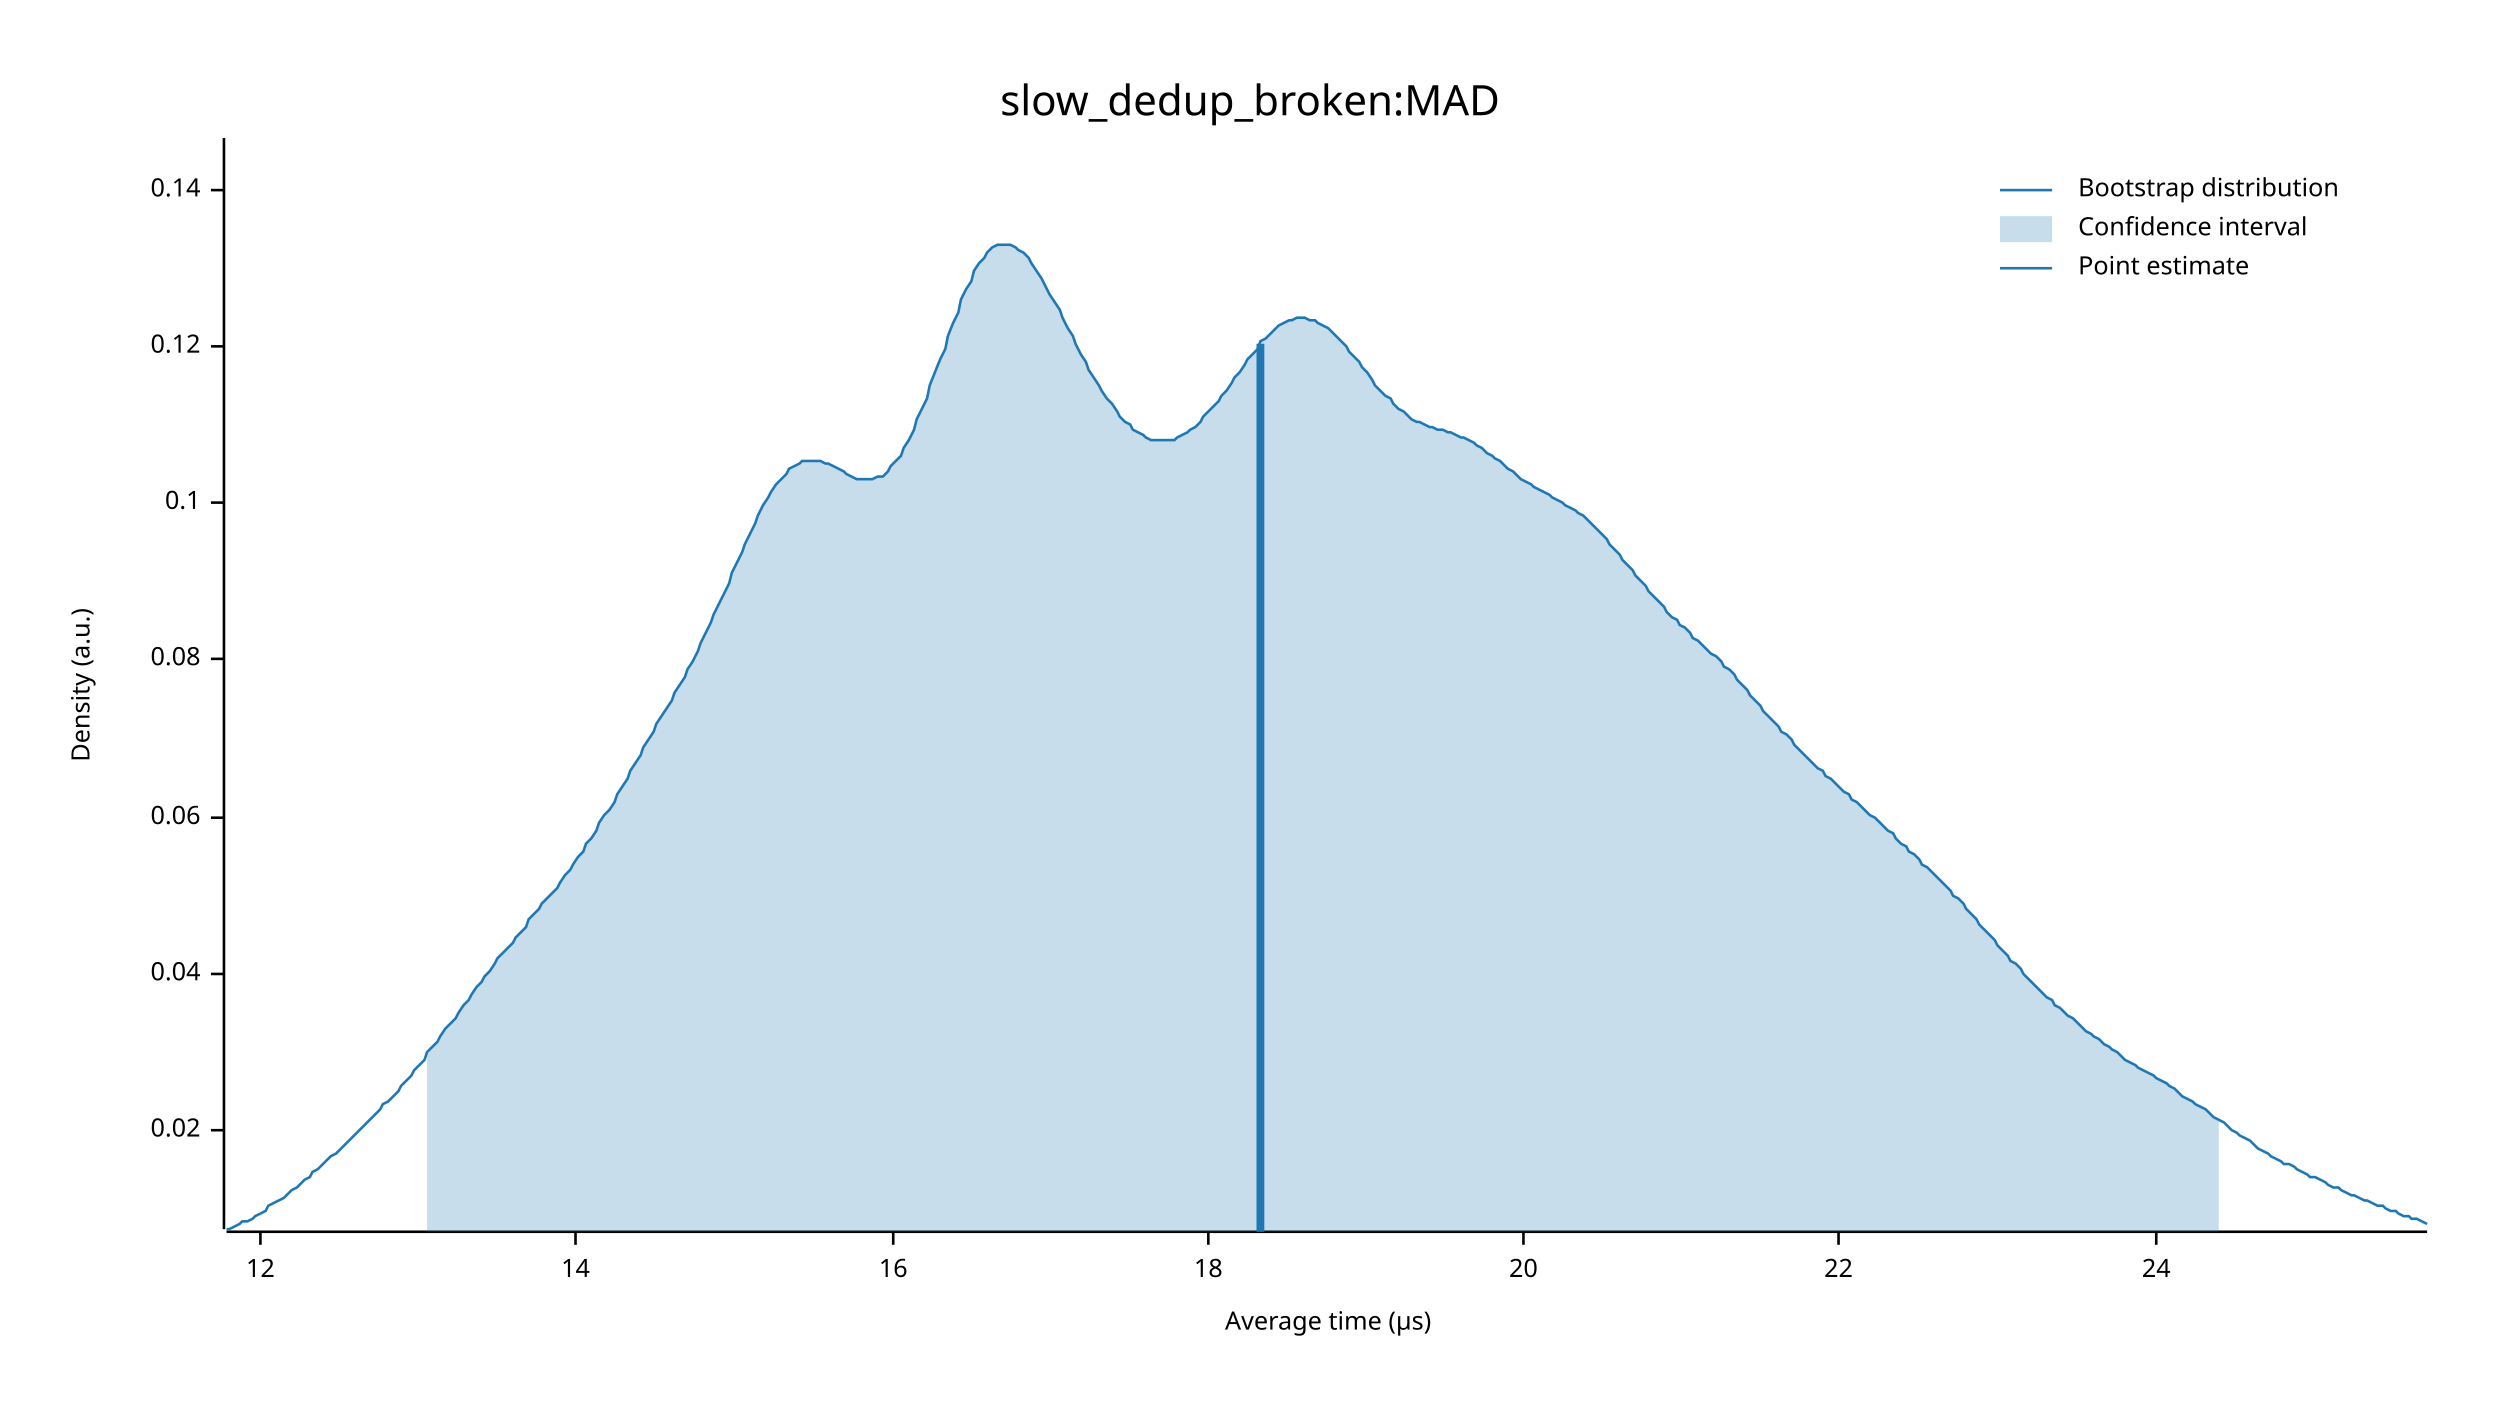
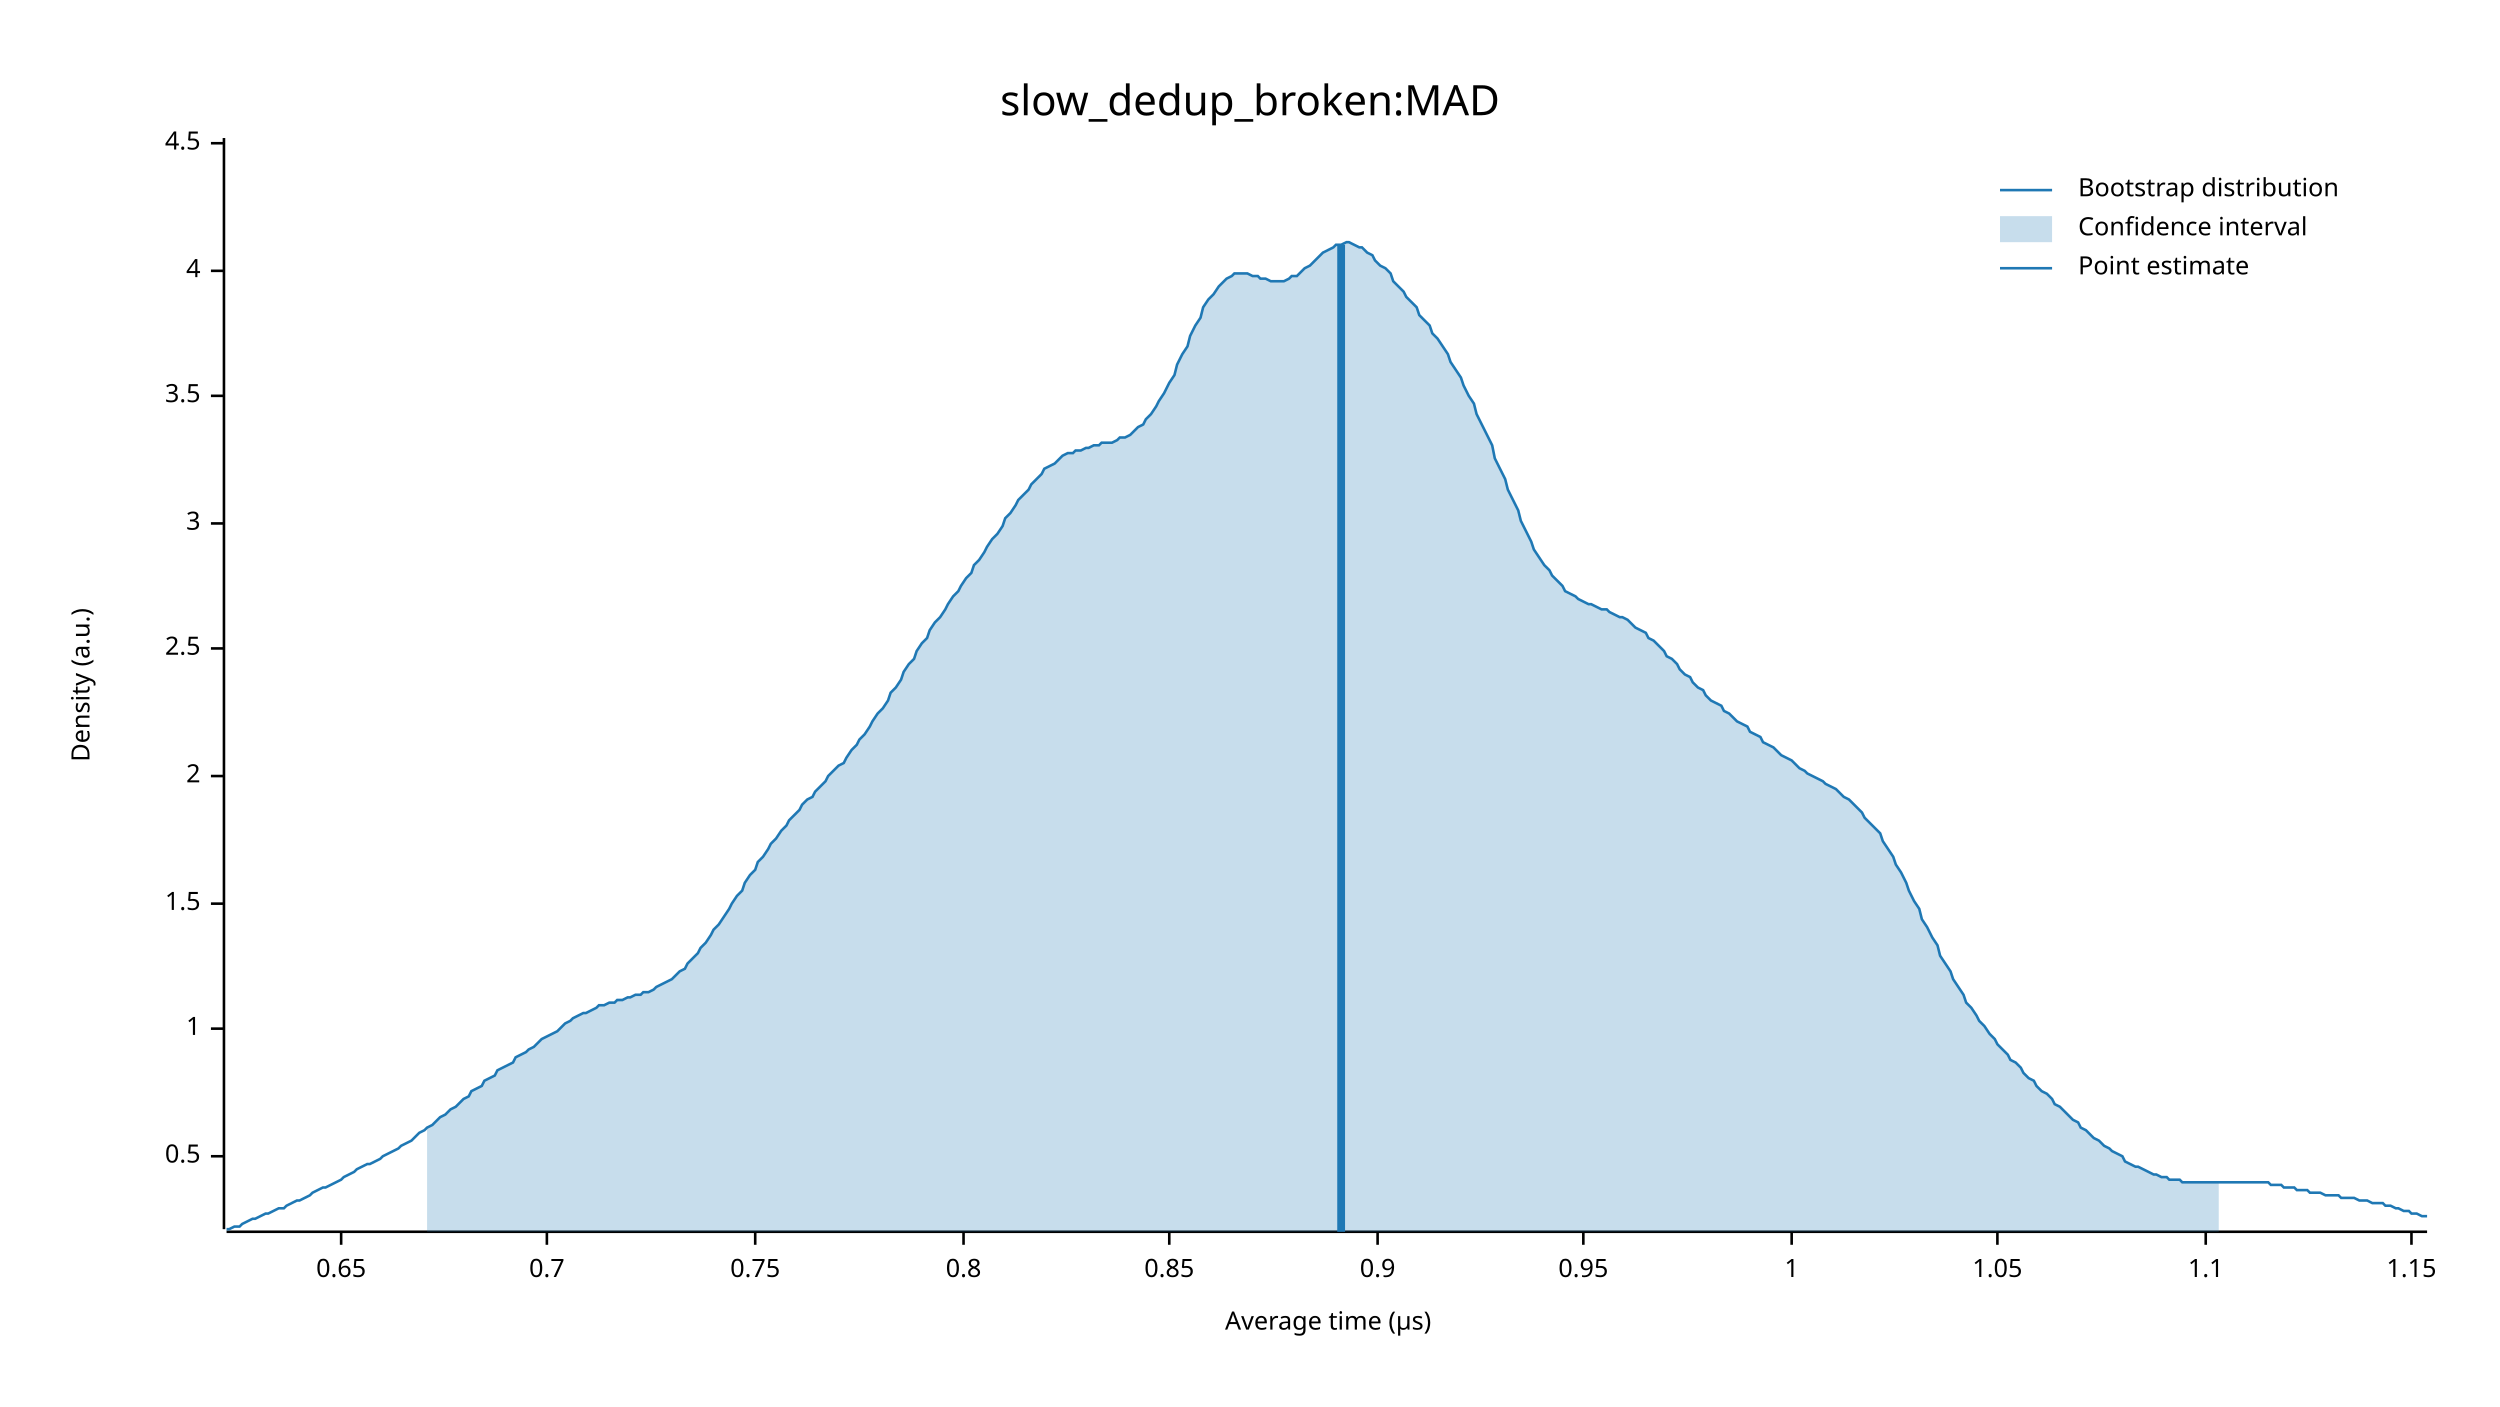
<svg xmlns="http://www.w3.org/2000/svg" width="960" height="540" viewBox="0 0 960 540">
  <text x="480" y="32" dy="0.76em" text-anchor="middle" font-family="sans-serif" font-size="16.129" opacity="1" fill="#000000">
slow_dedup_broken:MAD
</text>
  <text x="27" y="263" dy="0.76em" text-anchor="middle" font-family="sans-serif" font-size="9.677" opacity="1" fill="#000000" transform="rotate(270, 27, 263)">
Density (a.u.)
</text>
  <text x="510" y="513" dy="-0.5ex" text-anchor="middle" font-family="sans-serif" font-size="9.677" opacity="1" fill="#000000">
Average time (µs)
</text>
  <polyline fill="none" opacity="1" stroke="#000000" stroke-width="1" points="86,53 86,472 " />
-   <text x="77" y="434" dy="0.5ex" text-anchor="end" font-family="sans-serif" font-size="9.677" opacity="1" fill="#000000">
- 0.02
+   <text x="77" y="444" dy="0.5ex" text-anchor="end" font-family="sans-serif" font-size="9.677" opacity="1" fill="#000000">
+ 0.5
</text>
-   <polyline fill="none" opacity="1" stroke="#000000" stroke-width="1" points="81,434 86,434 " />
-   <text x="77" y="374" dy="0.5ex" text-anchor="end" font-family="sans-serif" font-size="9.677" opacity="1" fill="#000000">
- 0.04
+   <polyline fill="none" opacity="1" stroke="#000000" stroke-width="1" points="81,444 86,444 " />
+   <text x="77" y="395" dy="0.5ex" text-anchor="end" font-family="sans-serif" font-size="9.677" opacity="1" fill="#000000">
+ 1
</text>
-   <polyline fill="none" opacity="1" stroke="#000000" stroke-width="1" points="81,374 86,374 " />
-   <text x="77" y="314" dy="0.5ex" text-anchor="end" font-family="sans-serif" font-size="9.677" opacity="1" fill="#000000">
- 0.06
+   <polyline fill="none" opacity="1" stroke="#000000" stroke-width="1" points="81,395 86,395 " />
+   <text x="77" y="347" dy="0.5ex" text-anchor="end" font-family="sans-serif" font-size="9.677" opacity="1" fill="#000000">
+ 1.5
</text>
-   <polyline fill="none" opacity="1" stroke="#000000" stroke-width="1" points="81,314 86,314 " />
-   <text x="77" y="253" dy="0.5ex" text-anchor="end" font-family="sans-serif" font-size="9.677" opacity="1" fill="#000000">
- 0.08
+   <polyline fill="none" opacity="1" stroke="#000000" stroke-width="1" points="81,347 86,347 " />
+   <text x="77" y="298" dy="0.5ex" text-anchor="end" font-family="sans-serif" font-size="9.677" opacity="1" fill="#000000">
+ 2
</text>
-   <polyline fill="none" opacity="1" stroke="#000000" stroke-width="1" points="81,253 86,253 " />
-   <text x="77" y="193" dy="0.5ex" text-anchor="end" font-family="sans-serif" font-size="9.677" opacity="1" fill="#000000">
- 0.1
+   <polyline fill="none" opacity="1" stroke="#000000" stroke-width="1" points="81,298 86,298 " />
+   <text x="77" y="249" dy="0.5ex" text-anchor="end" font-family="sans-serif" font-size="9.677" opacity="1" fill="#000000">
+ 2.5
</text>
-   <polyline fill="none" opacity="1" stroke="#000000" stroke-width="1" points="81,193 86,193 " />
-   <text x="77" y="133" dy="0.5ex" text-anchor="end" font-family="sans-serif" font-size="9.677" opacity="1" fill="#000000">
- 0.12
+   <polyline fill="none" opacity="1" stroke="#000000" stroke-width="1" points="81,249 86,249 " />
+   <text x="77" y="201" dy="0.5ex" text-anchor="end" font-family="sans-serif" font-size="9.677" opacity="1" fill="#000000">
+ 3
</text>
-   <polyline fill="none" opacity="1" stroke="#000000" stroke-width="1" points="81,133 86,133 " />
-   <text x="77" y="73" dy="0.5ex" text-anchor="end" font-family="sans-serif" font-size="9.677" opacity="1" fill="#000000">
- 0.14
+   <polyline fill="none" opacity="1" stroke="#000000" stroke-width="1" points="81,201 86,201 " />
+   <text x="77" y="152" dy="0.5ex" text-anchor="end" font-family="sans-serif" font-size="9.677" opacity="1" fill="#000000">
+ 3.5
</text>
-   <polyline fill="none" opacity="1" stroke="#000000" stroke-width="1" points="81,73 86,73 " />
+   <polyline fill="none" opacity="1" stroke="#000000" stroke-width="1" points="81,152 86,152 " />
+   <text x="77" y="104" dy="0.5ex" text-anchor="end" font-family="sans-serif" font-size="9.677" opacity="1" fill="#000000">
+ 4
+ </text>
+   <polyline fill="none" opacity="1" stroke="#000000" stroke-width="1" points="81,104 86,104 " />
+   <text x="77" y="55" dy="0.5ex" text-anchor="end" font-family="sans-serif" font-size="9.677" opacity="1" fill="#000000">
+ 4.5
+ </text>
+   <polyline fill="none" opacity="1" stroke="#000000" stroke-width="1" points="81,55 86,55 " />
  <polyline fill="none" opacity="1" stroke="#000000" stroke-width="1" points="87,473 932,473 " />
-   <text x="100" y="483" dy="0.76em" text-anchor="middle" font-family="sans-serif" font-size="9.677" opacity="1" fill="#000000">
- 12
+   <text x="131" y="483" dy="0.76em" text-anchor="middle" font-family="sans-serif" font-size="9.677" opacity="1" fill="#000000">
+ 0.65
</text>
-   <polyline fill="none" opacity="1" stroke="#000000" stroke-width="1" points="100,473 100,478 " />
-   <text x="221" y="483" dy="0.76em" text-anchor="middle" font-family="sans-serif" font-size="9.677" opacity="1" fill="#000000">
- 14
+   <polyline fill="none" opacity="1" stroke="#000000" stroke-width="1" points="131,473 131,478 " />
+   <text x="210" y="483" dy="0.76em" text-anchor="middle" font-family="sans-serif" font-size="9.677" opacity="1" fill="#000000">
+ 0.7
</text>
-   <polyline fill="none" opacity="1" stroke="#000000" stroke-width="1" points="221,473 221,478 " />
-   <text x="343" y="483" dy="0.76em" text-anchor="middle" font-family="sans-serif" font-size="9.677" opacity="1" fill="#000000">
- 16
+   <polyline fill="none" opacity="1" stroke="#000000" stroke-width="1" points="210,473 210,478 " />
+   <text x="290" y="483" dy="0.76em" text-anchor="middle" font-family="sans-serif" font-size="9.677" opacity="1" fill="#000000">
+ 0.75
</text>
-   <polyline fill="none" opacity="1" stroke="#000000" stroke-width="1" points="343,473 343,478 " />
-   <text x="464" y="483" dy="0.76em" text-anchor="middle" font-family="sans-serif" font-size="9.677" opacity="1" fill="#000000">
- 18
+   <polyline fill="none" opacity="1" stroke="#000000" stroke-width="1" points="290,473 290,478 " />
+   <text x="370" y="483" dy="0.76em" text-anchor="middle" font-family="sans-serif" font-size="9.677" opacity="1" fill="#000000">
+ 0.8
</text>
-   <polyline fill="none" opacity="1" stroke="#000000" stroke-width="1" points="464,473 464,478 " />
-   <text x="585" y="483" dy="0.76em" text-anchor="middle" font-family="sans-serif" font-size="9.677" opacity="1" fill="#000000">
- 20
+   <polyline fill="none" opacity="1" stroke="#000000" stroke-width="1" points="370,473 370,478 " />
+   <text x="449" y="483" dy="0.76em" text-anchor="middle" font-family="sans-serif" font-size="9.677" opacity="1" fill="#000000">
+ 0.85
</text>
-   <polyline fill="none" opacity="1" stroke="#000000" stroke-width="1" points="585,473 585,478 " />
-   <text x="706" y="483" dy="0.76em" text-anchor="middle" font-family="sans-serif" font-size="9.677" opacity="1" fill="#000000">
- 22
+   <polyline fill="none" opacity="1" stroke="#000000" stroke-width="1" points="449,473 449,478 " />
+   <text x="529" y="483" dy="0.76em" text-anchor="middle" font-family="sans-serif" font-size="9.677" opacity="1" fill="#000000">
+ 0.9
</text>
-   <polyline fill="none" opacity="1" stroke="#000000" stroke-width="1" points="706,473 706,478 " />
-   <text x="828" y="483" dy="0.76em" text-anchor="middle" font-family="sans-serif" font-size="9.677" opacity="1" fill="#000000">
- 24
+   <polyline fill="none" opacity="1" stroke="#000000" stroke-width="1" points="529,473 529,478 " />
+   <text x="608" y="483" dy="0.76em" text-anchor="middle" font-family="sans-serif" font-size="9.677" opacity="1" fill="#000000">
+ 0.95
</text>
-   <polyline fill="none" opacity="1" stroke="#000000" stroke-width="1" points="828,473 828,478 " />
-   <polyline fill="none" opacity="1" stroke="#1F78B4" stroke-width="1" points="87,472 88,472 90,471 92,470 93,469 95,469 97,468 98,467 100,466 102,465 103,463 105,462 107,461 109,460 110,459 112,457 114,456 115,455 117,453 119,452 120,450 122,449 124,447 125,446 127,444 129,443 131,441 132,440 134,438 136,436 137,435 139,433 141,431 142,430 144,428 146,426 147,424 149,423 151,421 153,419 154,417 156,415 158,413 159,411 161,409 163,407 164,404 166,402 168,400 169,398 171,395 173,393 175,391 176,389 178,386 180,384 181,382 183,379 185,377 186,375 188,373 190,370 191,368 193,366 195,364 197,362 198,360 200,358 202,356 203,353 205,351 207,349 208,347 210,345 212,343 214,341 215,339 217,336 219,334 220,332 222,329 224,327 225,324 227,322 229,319 230,316 232,313 234,311 236,308 237,305 239,302 241,299 242,296 244,293 246,290 247,287 249,284 251,281 252,278 254,275 256,272 258,269 259,266 261,263 263,260 264,257 266,254 268,250 269,247 271,243 273,239 274,236 276,232 278,228 280,224 281,220 283,216 285,212 286,209 288,205 290,201 291,198 293,194 295,191 296,189 298,186 300,184 302,182 303,180 305,179 307,178 308,177 310,177 312,177 313,177 315,177 317,178 318,178 320,179 322,180 324,181 325,182 327,183 329,184 330,184 332,184 334,184 335,184 337,183 339,183 341,181 342,179 344,177 346,175 347,172 349,169 351,165 352,161 354,157 356,153 357,148 359,143 361,138 363,134 364,129 366,124 368,120 369,115 371,111 373,108 374,104 376,101 378,99 379,97 381,95 383,94 385,94 386,94 388,94 390,95 391,96 393,97 395,99 396,101 398,104 400,107 401,109 403,113 405,116 407,119 408,122 410,126 412,129 413,132 415,136 417,139 418,142 420,145 422,148 423,150 425,153 427,155 429,158 430,160 432,162 434,163 435,165 437,166 439,167 440,168 442,169 444,169 445,169 447,169 449,169 451,169 452,168 454,167 456,166 457,165 459,164 461,162 462,160 464,158 466,156 468,154 469,152 471,150 473,147 474,145 476,143 478,140 479,138 481,136 483,134 484,131 486,130 488,128 490,126 491,125 493,124 495,123 496,123 498,122 500,122 501,122 503,123 505,123 506,124 508,125 510,126 512,128 513,129 515,131 517,133 518,135 520,137 522,139 523,141 525,143 527,146 528,148 530,150 532,152 534,153 535,155 537,157 539,158 540,159 542,161 544,162 545,162 547,163 549,164 550,164 552,165 554,165 556,166 557,166 559,167 561,168 562,168 564,169 566,170 567,171 569,172 571,174 573,175 574,176 576,177 578,179 579,180 581,181 583,183 584,184 586,185 588,186 589,187 591,188 593,189 595,190 596,191 598,192 600,193 601,194 603,195 605,196 606,197 608,198 610,200 611,201 613,203 615,205 617,207 618,209 620,211 622,213 623,215 625,217 627,219 628,221 630,223 632,225 633,227 635,229 637,231 639,233 640,235 642,237 644,238 645,240 647,241 649,243 650,245 652,246 654,248 655,249 657,251 659,252 661,254 662,256 664,257 666,259 667,261 669,263 671,265 672,267 674,269 676,271 677,273 679,275 681,277 683,279 684,281 686,282 688,284 689,286 691,288 693,290 694,291 696,293 698,295 700,296 701,298 703,299 705,301 706,302 708,304 710,305 711,307 713,308 715,310 716,311 718,313 720,314 722,316 723,317 725,319 727,320 728,322 730,324 732,325 733,327 735,328 737,330 738,332 740,333 742,335 744,337 745,338 747,340 749,342 750,344 752,345 754,347 755,349 757,351 759,353 760,355 762,357 764,359 766,361 767,363 769,365 771,367 772,369 774,370 776,372 777,374 779,376 781,378 782,379 784,381 786,383 788,384 789,386 791,387 793,389 794,390 796,391 798,393 799,394 801,396 803,397 804,398 806,399 808,401 810,402 811,403 813,404 815,406 816,407 818,408 820,409 821,410 823,411 825,412 827,413 828,414 830,415 832,416 833,417 835,418 837,420 838,421 840,422 842,423 843,424 845,425 847,426 849,428 850,429 852,430 854,431 855,432 857,434 859,435 860,436 862,437 864,438 865,439 867,441 869,442 871,443 872,444 874,445 876,446 877,447 879,447 881,448 882,449 884,450 886,451 887,452 889,452 891,453 893,454 894,455 896,456 898,456 899,457 901,458 903,459 904,459 906,460 908,461 909,461 911,462 913,463 915,463 916,464 918,465 920,465 921,466 923,467 925,467 926,468 928,468 930,469 932,470 " />
-   <polygon opacity="0.25" fill="#1F78B4" points="164,404 166,402 168,400 169,398 171,395 173,393 175,391 176,389 178,386 180,384 181,382 183,379 185,377 186,375 188,373 190,370 191,368 193,366 195,364 197,362 198,360 200,358 202,356 203,353 205,351 207,349 208,347 210,345 212,343 214,341 215,339 217,336 219,334 220,332 222,329 224,327 225,324 227,322 229,319 230,316 232,313 234,311 236,308 237,305 239,302 241,299 242,296 244,293 246,290 247,287 249,284 251,281 252,278 254,275 256,272 258,269 259,266 261,263 263,260 264,257 266,254 268,250 269,247 271,243 273,239 274,236 276,232 278,228 280,224 281,220 283,216 285,212 286,209 288,205 290,201 291,198 293,194 295,191 296,189 298,186 300,184 302,182 303,180 305,179 307,178 308,177 310,177 312,177 313,177 315,177 317,178 318,178 320,179 322,180 324,181 325,182 327,183 329,184 330,184 332,184 334,184 335,184 337,183 339,183 341,181 342,179 344,177 346,175 347,172 349,169 351,165 352,161 354,157 356,153 357,148 359,143 361,138 363,134 364,129 366,124 368,120 369,115 371,111 373,108 374,104 376,101 378,99 379,97 381,95 383,94 385,94 386,94 388,94 390,95 391,96 393,97 395,99 396,101 398,104 400,107 401,109 403,113 405,116 407,119 408,122 410,126 412,129 413,132 415,136 417,139 418,142 420,145 422,148 423,150 425,153 427,155 429,158 430,160 432,162 434,163 435,165 437,166 439,167 440,168 442,169 444,169 445,169 447,169 449,169 451,169 452,168 454,167 456,166 457,165 459,164 461,162 462,160 464,158 466,156 468,154 469,152 471,150 473,147 474,145 476,143 478,140 479,138 481,136 483,134 484,131 486,130 488,128 490,126 491,125 493,124 495,123 496,123 498,122 500,122 501,122 503,123 505,123 506,124 508,125 510,126 512,128 513,129 515,131 517,133 518,135 520,137 522,139 523,141 525,143 527,146 528,148 530,150 532,152 534,153 535,155 537,157 539,158 540,159 542,161 544,162 545,162 547,163 549,164 550,164 552,165 554,165 556,166 557,166 559,167 561,168 562,168 564,169 566,170 567,171 569,172 571,174 573,175 574,176 576,177 578,179 579,180 581,181 583,183 584,184 586,185 588,186 589,187 591,188 593,189 595,190 596,191 598,192 600,193 601,194 603,195 605,196 606,197 608,198 610,200 611,201 613,203 615,205 617,207 618,209 620,211 622,213 623,215 625,217 627,219 628,221 630,223 632,225 633,227 635,229 637,231 639,233 640,235 642,237 644,238 645,240 647,241 649,243 650,245 652,246 654,248 655,249 657,251 659,252 661,254 662,256 664,257 666,259 667,261 669,263 671,265 672,267 674,269 676,271 677,273 679,275 681,277 683,279 684,281 686,282 688,284 689,286 691,288 693,290 694,291 696,293 698,295 700,296 701,298 703,299 705,301 706,302 708,304 710,305 711,307 713,308 715,310 716,311 718,313 720,314 722,316 723,317 725,319 727,320 728,322 730,324 732,325 733,327 735,328 737,330 738,332 740,333 742,335 744,337 745,338 747,340 749,342 750,344 752,345 754,347 755,349 757,351 759,353 760,355 762,357 764,359 766,361 767,363 769,365 771,367 772,369 774,370 776,372 777,374 779,376 781,378 782,379 784,381 786,383 788,384 789,386 791,387 793,389 794,390 796,391 798,393 799,394 801,396 803,397 804,398 806,399 808,401 810,402 811,403 813,404 815,406 816,407 818,408 820,409 821,410 823,411 825,412 827,413 828,414 830,415 832,416 833,417 835,418 837,420 838,421 840,422 842,423 843,424 845,425 847,426 849,428 850,429 852,430 852,473 164,473 " />
-   <polyline fill="none" opacity="1" stroke="#1F78B4" stroke-width="3" points="484,473 484,132 " />
+   <polyline fill="none" opacity="1" stroke="#000000" stroke-width="1" points="608,473 608,478 " />
+   <text x="688" y="483" dy="0.76em" text-anchor="middle" font-family="sans-serif" font-size="9.677" opacity="1" fill="#000000">
+ 1
+ </text>
+   <polyline fill="none" opacity="1" stroke="#000000" stroke-width="1" points="688,473 688,478 " />
+   <text x="767" y="483" dy="0.76em" text-anchor="middle" font-family="sans-serif" font-size="9.677" opacity="1" fill="#000000">
+ 1.05
+ </text>
+   <polyline fill="none" opacity="1" stroke="#000000" stroke-width="1" points="767,473 767,478 " />
+   <text x="847" y="483" dy="0.76em" text-anchor="middle" font-family="sans-serif" font-size="9.677" opacity="1" fill="#000000">
+ 1.1
+ </text>
+   <polyline fill="none" opacity="1" stroke="#000000" stroke-width="1" points="847,473 847,478 " />
+   <text x="926" y="483" dy="0.76em" text-anchor="middle" font-family="sans-serif" font-size="9.677" opacity="1" fill="#000000">
+ 1.15
+ </text>
+   <polyline fill="none" opacity="1" stroke="#000000" stroke-width="1" points="926,473 926,478 " />
+   <polyline fill="none" opacity="1" stroke="#1F78B4" stroke-width="1" points="87,472 88,472 90,471 92,471 93,470 95,469 97,468 98,468 100,467 102,466 103,466 105,465 107,464 109,464 110,463 112,462 114,461 115,461 117,460 119,459 120,458 122,457 124,456 125,456 127,455 129,454 131,453 132,452 134,451 136,450 137,449 139,448 141,447 142,447 144,446 146,445 147,444 149,443 151,442 153,441 154,440 156,439 158,438 159,437 161,435 163,434 164,433 166,432 168,430 169,429 171,428 173,426 175,425 176,424 178,422 180,421 181,419 183,418 185,417 186,415 188,414 190,413 191,411 193,410 195,409 197,408 198,406 200,405 202,404 203,403 205,402 207,400 208,399 210,398 212,397 214,396 215,395 217,393 219,392 220,391 222,390 224,389 225,389 227,388 229,387 230,386 232,386 234,385 236,385 237,384 239,384 241,383 242,383 244,382 246,382 247,381 249,381 251,380 252,379 254,378 256,377 258,376 259,375 261,373 263,372 264,370 266,368 268,366 269,364 271,362 273,359 274,357 276,355 278,352 280,349 281,347 283,344 285,342 286,339 288,336 290,334 291,331 293,329 295,326 296,324 298,322 300,319 302,317 303,315 305,313 307,311 308,309 310,307 312,306 313,304 315,302 317,300 318,298 320,296 322,294 324,293 325,291 327,288 329,286 330,284 332,282 334,279 335,277 337,274 339,272 341,269 342,266 344,264 346,261 347,258 349,255 351,253 352,250 354,247 356,245 357,242 359,239 361,237 363,234 364,232 366,229 368,227 369,225 371,222 373,220 374,217 376,215 378,212 379,210 381,207 383,205 385,202 386,199 388,197 390,194 391,192 393,190 395,188 396,186 398,184 400,182 401,180 403,179 405,178 407,176 408,175 410,174 412,174 413,173 415,173 417,172 418,172 420,171 422,171 423,170 425,170 427,170 429,169 430,168 432,168 434,167 435,166 437,164 439,163 440,161 442,159 444,156 445,154 447,151 449,147 451,144 452,140 454,136 456,133 457,129 459,125 461,122 462,118 464,115 466,113 468,110 469,109 471,107 473,106 474,105 476,105 478,105 479,105 481,106 483,106 484,107 486,107 488,108 490,108 491,108 493,108 495,107 496,106 498,106 500,104 501,103 503,102 505,100 506,99 508,97 510,96 512,95 513,94 515,94 517,93 518,93 520,94 522,95 523,95 525,97 527,98 528,100 530,102 532,103 534,105 535,108 537,110 539,112 540,114 542,116 544,118 545,121 547,123 549,125 550,128 552,130 554,133 556,136 557,139 559,142 561,145 562,148 564,152 566,155 567,159 569,163 571,167 573,171 574,176 576,180 578,184 579,188 581,192 583,196 584,200 586,204 588,208 589,211 591,214 593,217 595,219 596,221 598,223 600,225 601,227 603,228 605,229 606,230 608,231 610,232 611,232 613,233 615,234 617,234 618,235 620,236 622,237 623,237 625,238 627,240 628,241 630,242 632,243 633,245 635,246 637,248 639,250 640,252 642,253 644,255 645,257 647,259 649,260 650,262 652,264 654,265 655,267 657,269 659,270 661,271 662,273 664,274 666,276 667,277 669,278 671,279 672,281 674,282 676,283 677,285 679,286 681,287 683,289 684,290 686,291 688,292 689,293 691,295 693,296 694,297 696,298 698,299 700,300 701,301 703,302 705,303 706,304 708,306 710,307 711,308 713,310 715,312 716,314 718,316 720,318 722,320 723,323 725,326 727,329 728,332 730,335 732,339 733,342 735,346 737,349 738,353 740,356 742,360 744,363 745,367 747,370 749,373 750,376 752,379 754,382 755,385 757,387 759,390 760,392 762,394 764,397 766,399 767,401 769,403 771,405 772,407 774,408 776,410 777,412 779,414 781,415 782,417 784,419 786,420 788,422 789,424 791,425 793,427 794,428 796,430 798,431 799,433 801,434 803,436 804,437 806,438 808,440 810,441 811,442 813,443 815,444 816,446 818,447 820,448 821,448 823,449 825,450 827,451 828,451 830,452 832,452 833,453 835,453 837,453 838,454 840,454 842,454 843,454 845,454 847,454 849,454 850,454 852,454 854,454 855,454 857,454 859,454 860,454 862,454 864,454 865,454 867,454 869,454 871,454 872,455 874,455 876,455 877,456 879,456 881,456 882,457 884,457 886,457 887,458 889,458 891,458 893,459 894,459 896,459 898,459 899,460 901,460 903,460 904,460 906,461 908,461 909,461 911,462 913,462 915,462 916,463 918,463 920,464 921,464 923,465 925,465 926,466 928,466 930,467 932,467 " />
+   <polygon opacity="0.25" fill="#1F78B4" points="164,433 166,432 168,430 169,429 171,428 173,426 175,425 176,424 178,422 180,421 181,419 183,418 185,417 186,415 188,414 190,413 191,411 193,410 195,409 197,408 198,406 200,405 202,404 203,403 205,402 207,400 208,399 210,398 212,397 214,396 215,395 217,393 219,392 220,391 222,390 224,389 225,389 227,388 229,387 230,386 232,386 234,385 236,385 237,384 239,384 241,383 242,383 244,382 246,382 247,381 249,381 251,380 252,379 254,378 256,377 258,376 259,375 261,373 263,372 264,370 266,368 268,366 269,364 271,362 273,359 274,357 276,355 278,352 280,349 281,347 283,344 285,342 286,339 288,336 290,334 291,331 293,329 295,326 296,324 298,322 300,319 302,317 303,315 305,313 307,311 308,309 310,307 312,306 313,304 315,302 317,300 318,298 320,296 322,294 324,293 325,291 327,288 329,286 330,284 332,282 334,279 335,277 337,274 339,272 341,269 342,266 344,264 346,261 347,258 349,255 351,253 352,250 354,247 356,245 357,242 359,239 361,237 363,234 364,232 366,229 368,227 369,225 371,222 373,220 374,217 376,215 378,212 379,210 381,207 383,205 385,202 386,199 388,197 390,194 391,192 393,190 395,188 396,186 398,184 400,182 401,180 403,179 405,178 407,176 408,175 410,174 412,174 413,173 415,173 417,172 418,172 420,171 422,171 423,170 425,170 427,170 429,169 430,168 432,168 434,167 435,166 437,164 439,163 440,161 442,159 444,156 445,154 447,151 449,147 451,144 452,140 454,136 456,133 457,129 459,125 461,122 462,118 464,115 466,113 468,110 469,109 471,107 473,106 474,105 476,105 478,105 479,105 481,106 483,106 484,107 486,107 488,108 490,108 491,108 493,108 495,107 496,106 498,106 500,104 501,103 503,102 505,100 506,99 508,97 510,96 512,95 513,94 515,94 517,93 518,93 520,94 522,95 523,95 525,97 527,98 528,100 530,102 532,103 534,105 535,108 537,110 539,112 540,114 542,116 544,118 545,121 547,123 549,125 550,128 552,130 554,133 556,136 557,139 559,142 561,145 562,148 564,152 566,155 567,159 569,163 571,167 573,171 574,176 576,180 578,184 579,188 581,192 583,196 584,200 586,204 588,208 589,211 591,214 593,217 595,219 596,221 598,223 600,225 601,227 603,228 605,229 606,230 608,231 610,232 611,232 613,233 615,234 617,234 618,235 620,236 622,237 623,237 625,238 627,240 628,241 630,242 632,243 633,245 635,246 637,248 639,250 640,252 642,253 644,255 645,257 647,259 649,260 650,262 652,264 654,265 655,267 657,269 659,270 661,271 662,273 664,274 666,276 667,277 669,278 671,279 672,281 674,282 676,283 677,285 679,286 681,287 683,289 684,290 686,291 688,292 689,293 691,295 693,296 694,297 696,298 698,299 700,300 701,301 703,302 705,303 706,304 708,306 710,307 711,308 713,310 715,312 716,314 718,316 720,318 722,320 723,323 725,326 727,329 728,332 730,335 732,339 733,342 735,346 737,349 738,353 740,356 742,360 744,363 745,367 747,370 749,373 750,376 752,379 754,382 755,385 757,387 759,390 760,392 762,394 764,397 766,399 767,401 769,403 771,405 772,407 774,408 776,410 777,412 779,414 781,415 782,417 784,419 786,420 788,422 789,424 791,425 793,427 794,428 796,430 798,431 799,433 801,434 803,436 804,437 806,438 808,440 810,441 811,442 813,443 815,444 816,446 818,447 820,448 821,448 823,449 825,450 827,451 828,451 830,452 832,452 833,453 835,453 837,453 838,454 840,454 842,454 843,454 845,454 847,454 849,454 850,454 852,454 852,473 164,473 " />
+   <polyline fill="none" opacity="1" stroke="#1F78B4" stroke-width="3" points="515,473 515,94 " />
  <text x="798" y="68" dy="0.76em" text-anchor="start" font-family="sans-serif" font-size="9.677" opacity="1" fill="#000000">
Bootstrap distribution
</text>
  <text x="798" y="83" dy="0.76em" text-anchor="start" font-family="sans-serif" font-size="9.677" opacity="1" fill="#000000">
Confidence interval
</text>
  <text x="798" y="98" dy="0.76em" text-anchor="start" font-family="sans-serif" font-size="9.677" opacity="1" fill="#000000">
Point estimate
</text>
  <polyline fill="none" opacity="1" stroke="#1F78B4" stroke-width="1" points="768,73 788,73 " />
  <rect x="768" y="83" width="20" height="10" opacity="0.25" fill="#1F78B4" stroke="none" />
  <polyline fill="none" opacity="1" stroke="#1F78B4" stroke-width="1" points="768,103 788,103 " />
</svg>
